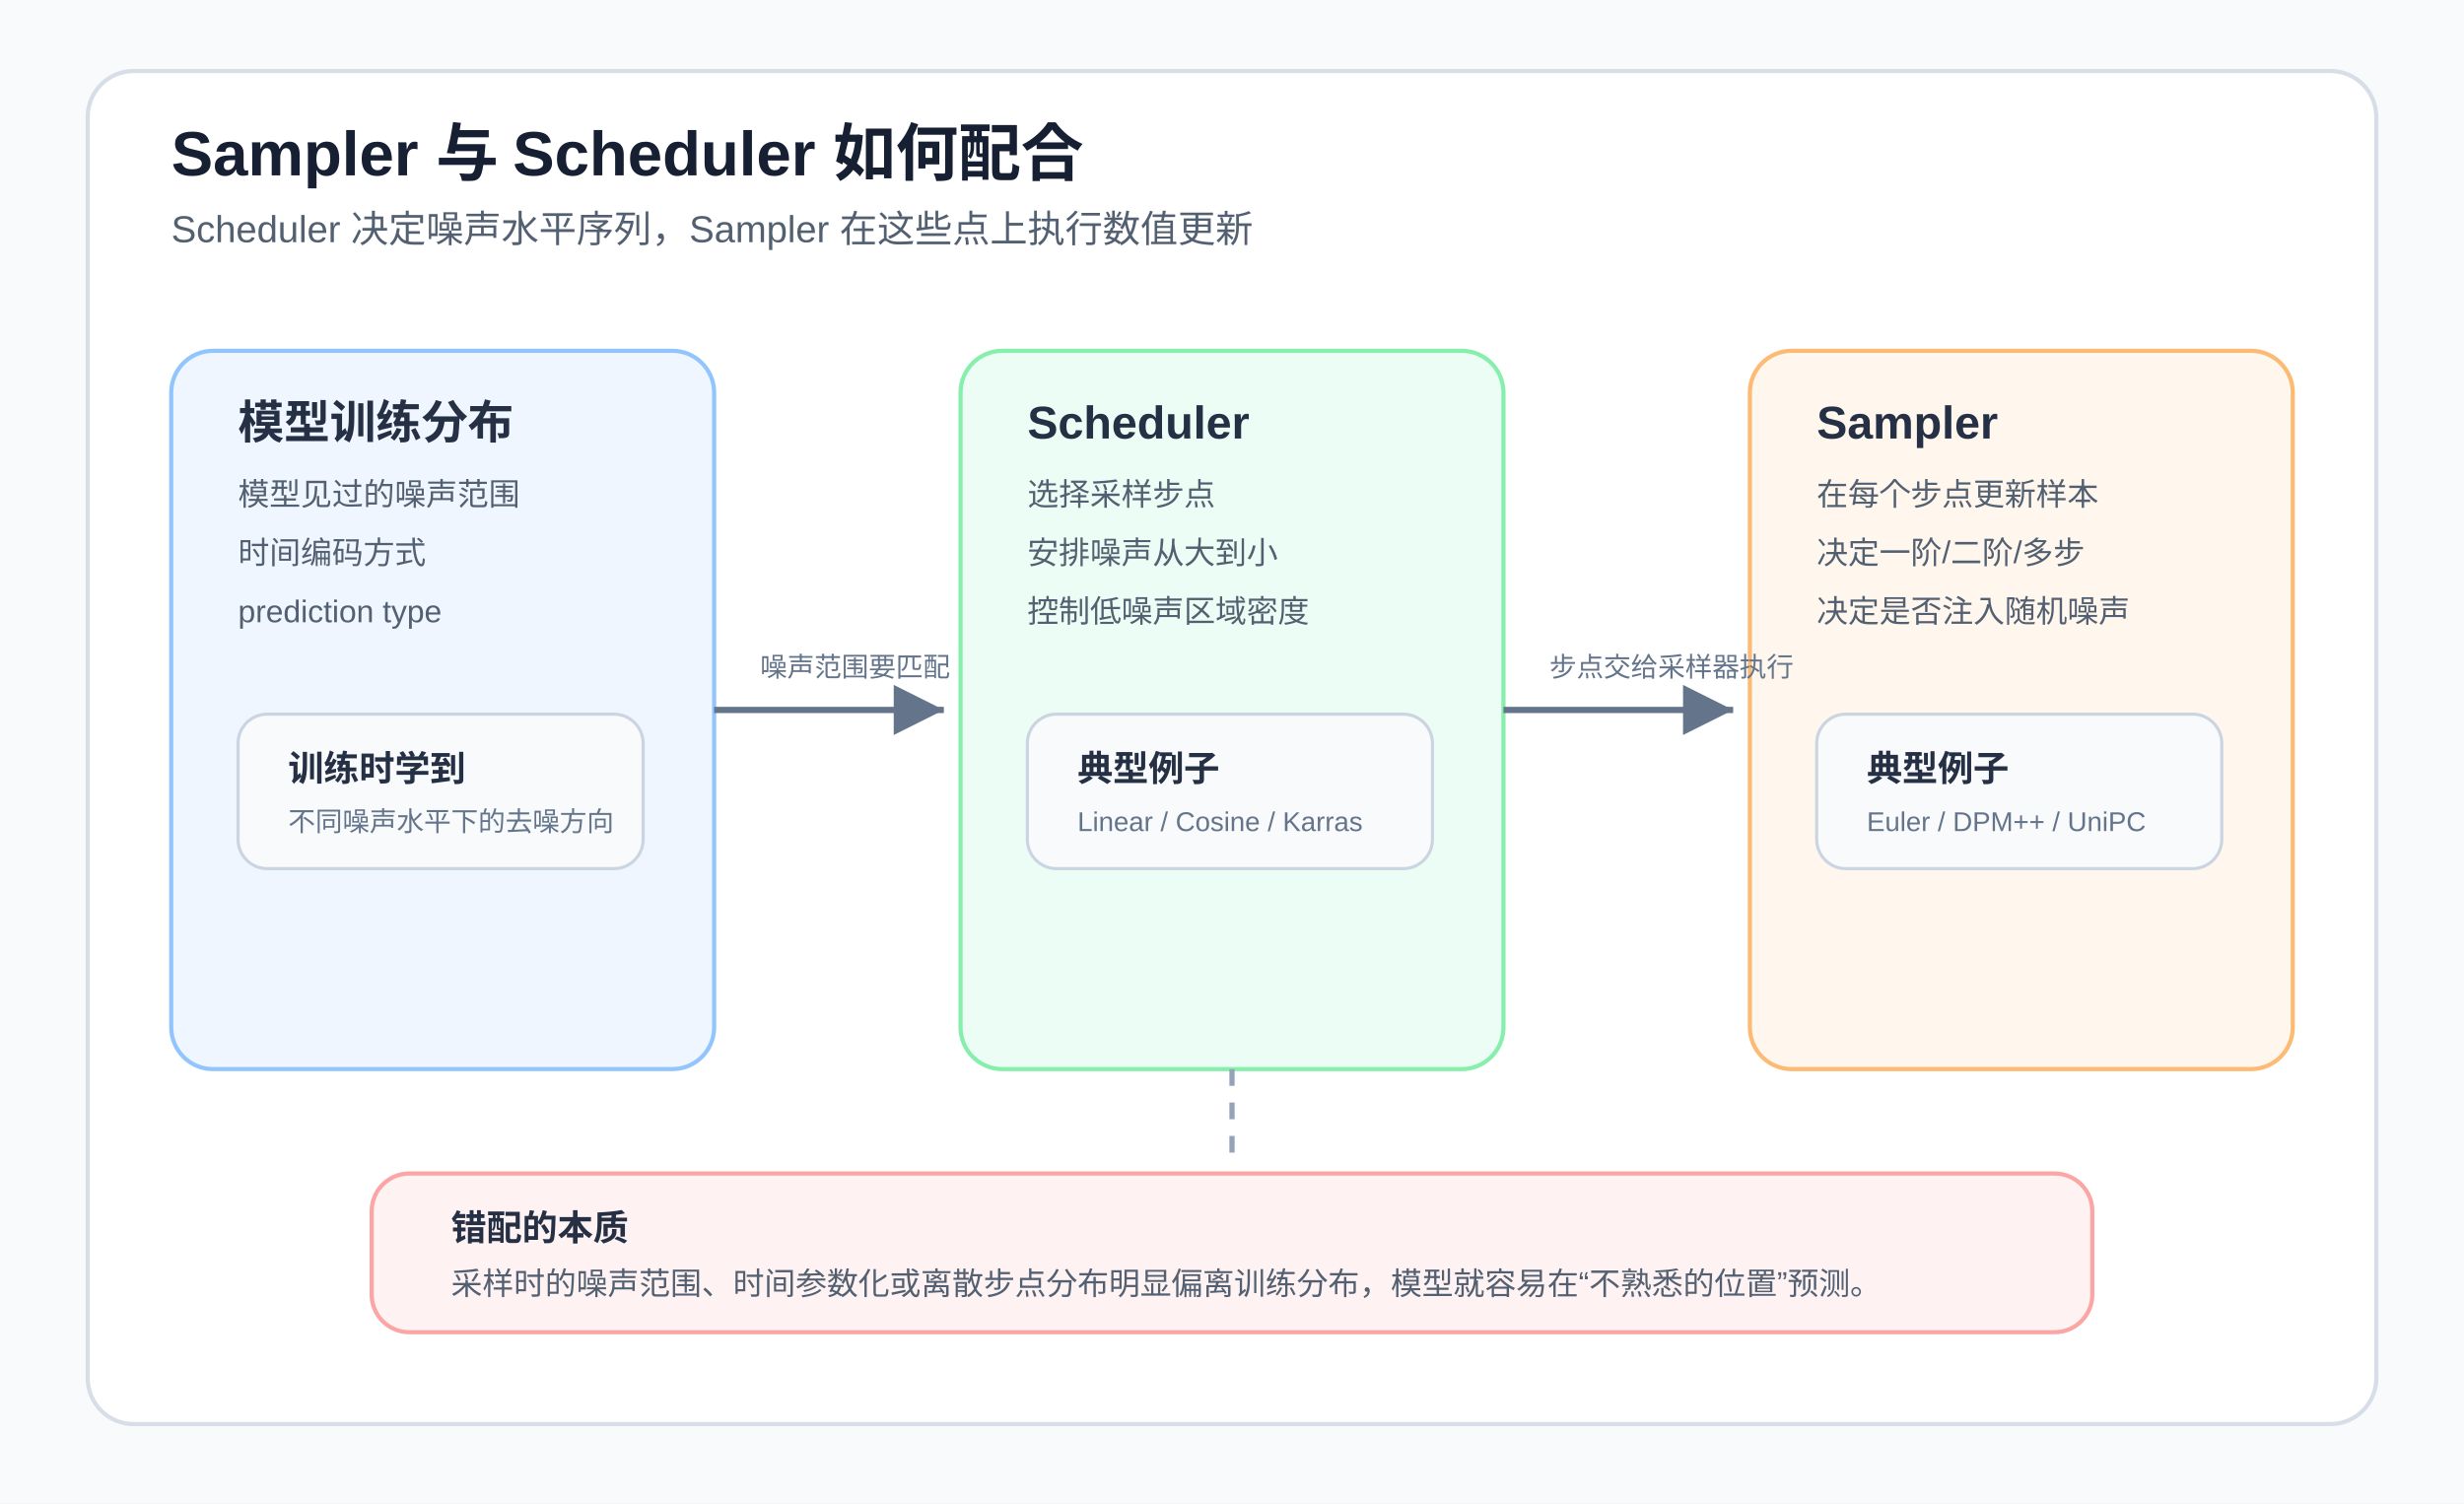
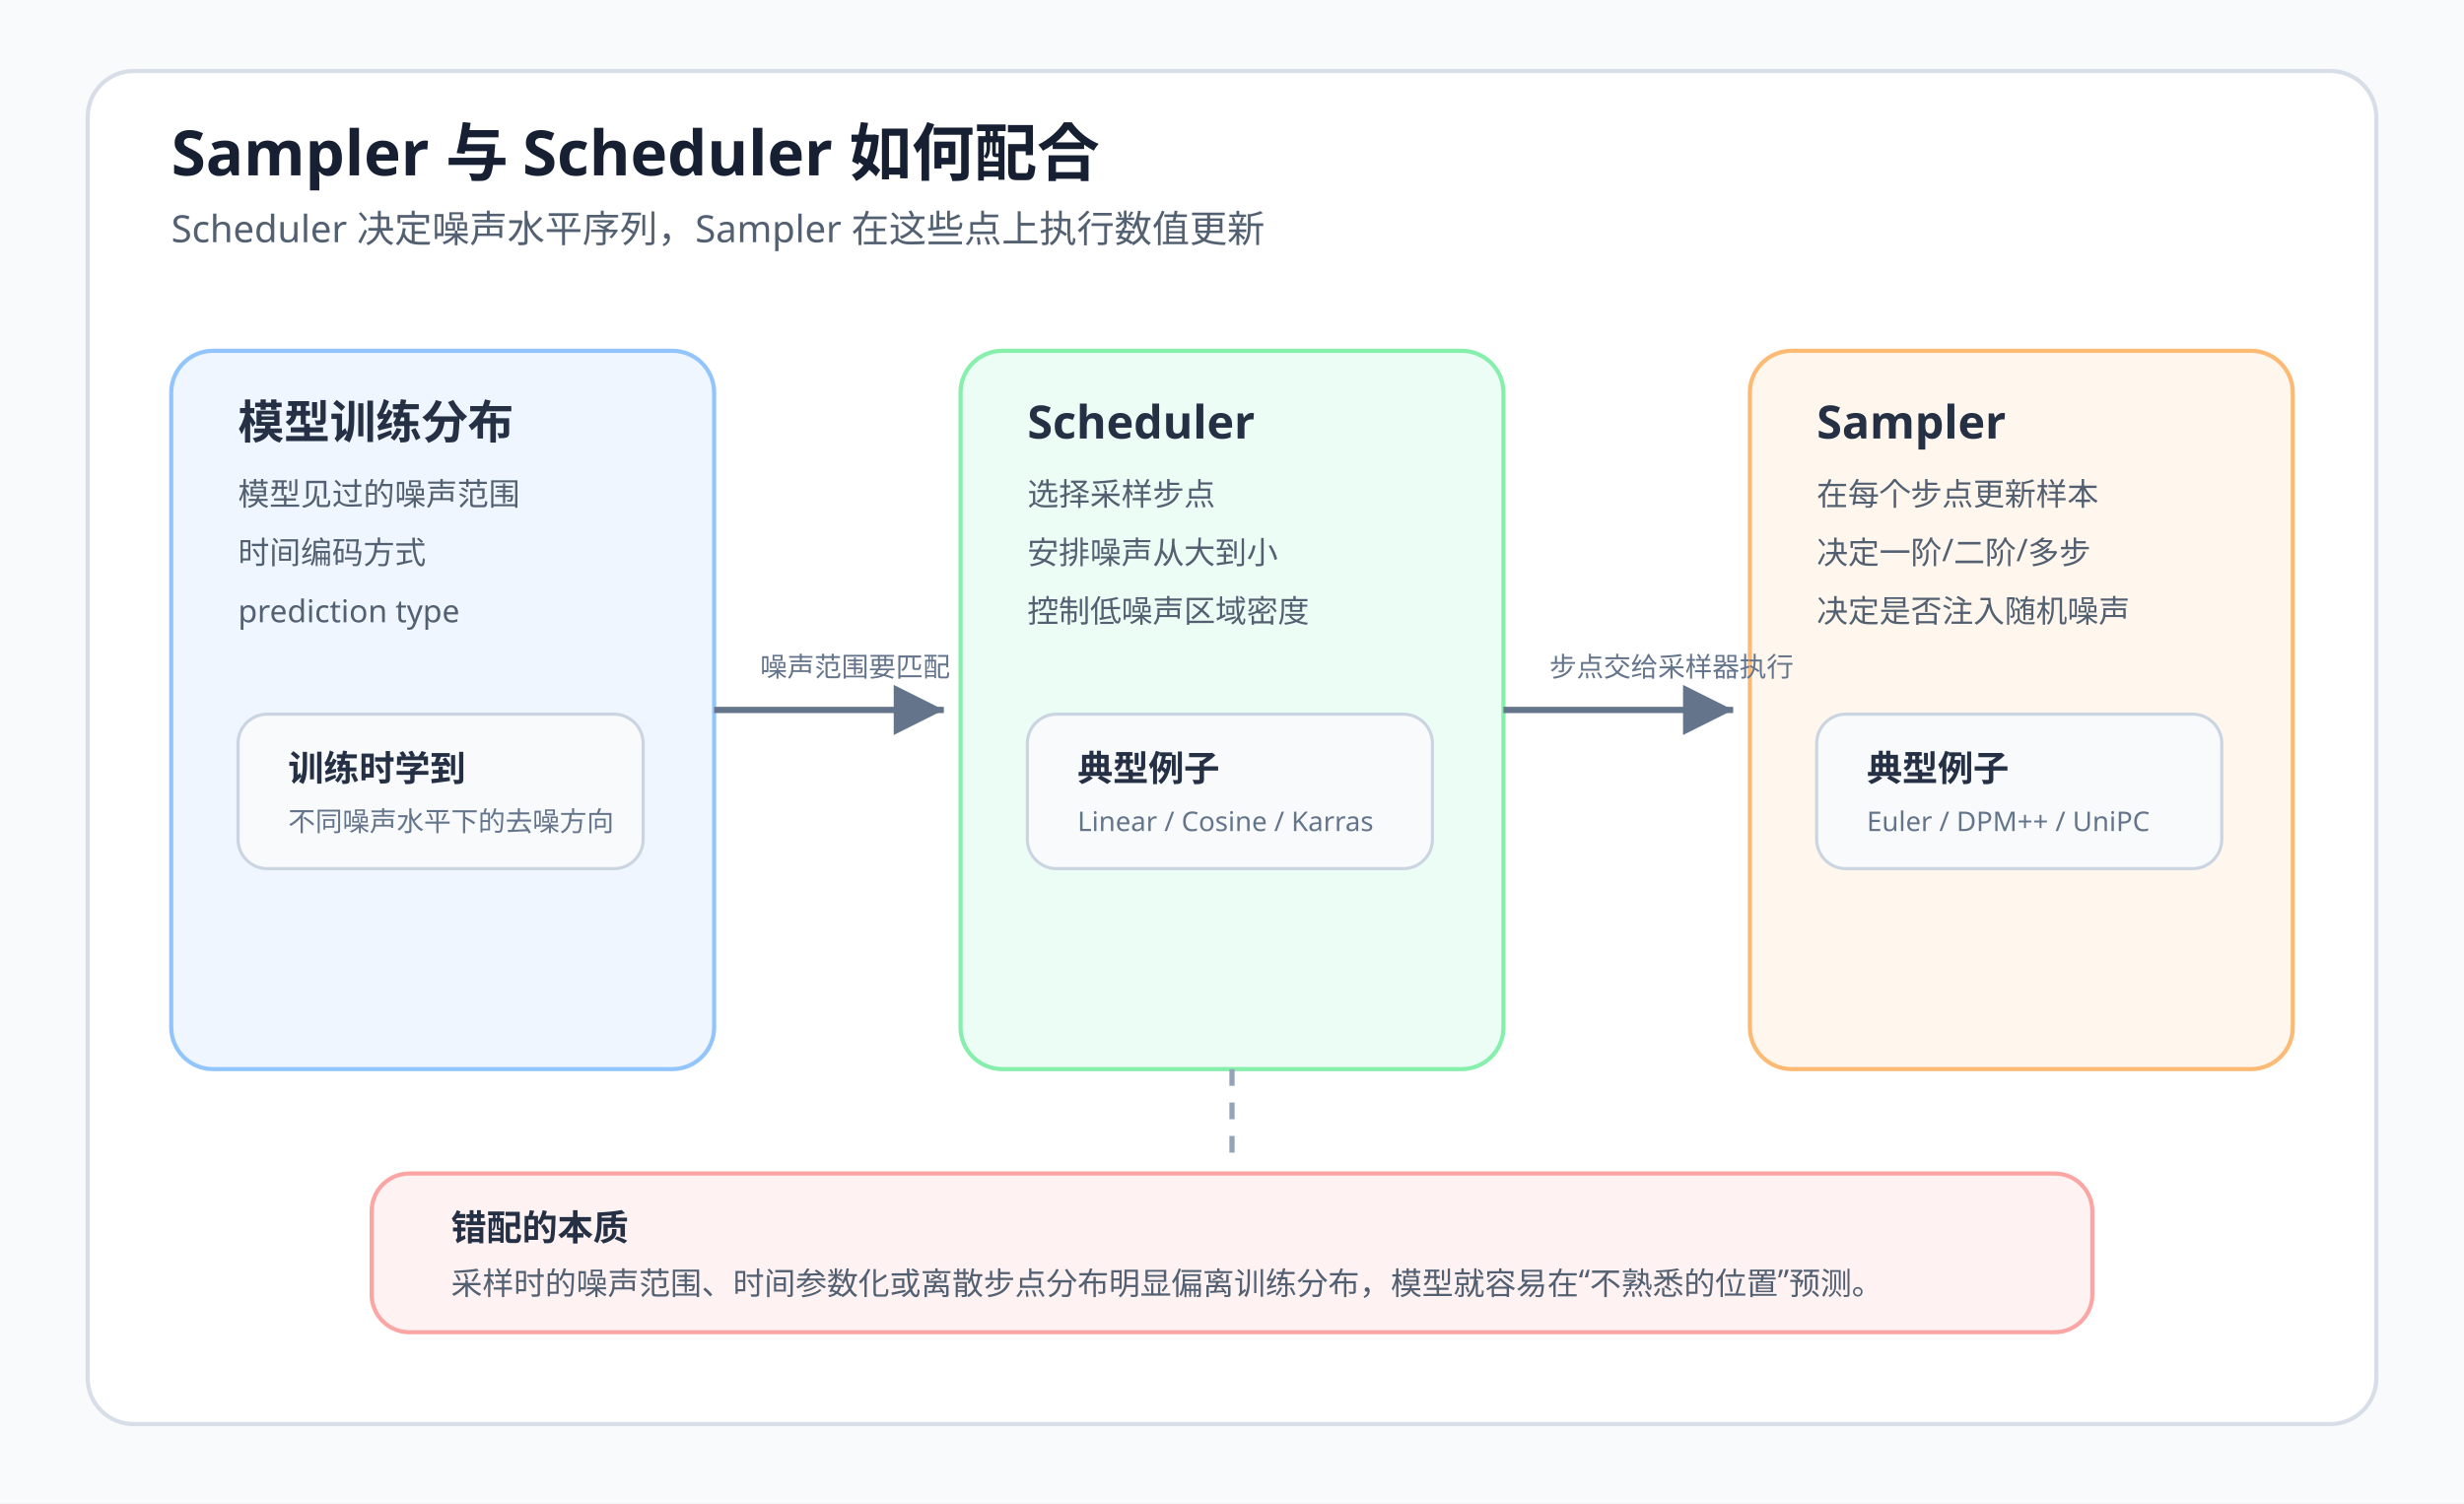
<svg xmlns="http://www.w3.org/2000/svg" width="1180" height="720" viewBox="0 0 1180 720">
  <defs>
    <style>
      .bg { fill: #f8fafc; }
      .panel { fill: #ffffff; stroke: #d7dee8; stroke-width: 2; }
-       .title { font: 700 30px Arial, "Microsoft YaHei", sans-serif; fill: #172033; }
-       .subtitle { font: 400 18px Arial, "Microsoft YaHei", sans-serif; fill: #526071; }
-       .h { font: 700 22px Arial, "Microsoft YaHei", sans-serif; fill: #253045; }
-       .label { font: 600 17px Arial, "Microsoft YaHei", sans-serif; fill: #253045; }
-       .small { font: 400 15px Arial, "Microsoft YaHei", sans-serif; fill: #526071; }
-       .tiny { font: 400 13px Arial, "Microsoft YaHei", sans-serif; fill: #64748b; }
+       .title { font: 700 30px "PingFang SC", "Hiragino Sans GB", "Microsoft YaHei", sans-serif; fill: #172033; }
+       .subtitle { font: 400 18px "PingFang SC", "Hiragino Sans GB", "Microsoft YaHei", sans-serif; fill: #526071; }
+       .h { font: 700 22px "PingFang SC", "Hiragino Sans GB", "Microsoft YaHei", sans-serif; fill: #253045; }
+       .label { font: 600 17px "PingFang SC", "Hiragino Sans GB", "Microsoft YaHei", sans-serif; fill: #253045; }
+       .small { font: 400 15px "PingFang SC", "Hiragino Sans GB", "Microsoft YaHei", sans-serif; fill: #526071; }
+       .tiny { font: 400 13px "PingFang SC", "Hiragino Sans GB", "Microsoft YaHei", sans-serif; fill: #64748b; }
      .blue { fill: #eff6ff; stroke: #93c5fd; stroke-width: 2; }
      .green { fill: #ecfdf5; stroke: #86efac; stroke-width: 2; }
      .orange { fill: #fff7ed; stroke: #fdba74; stroke-width: 2; }
      .red { fill: #fef2f2; stroke: #fca5a5; stroke-width: 2; }
      .gray { fill: #f8fafc; stroke: #cbd5e1; stroke-width: 1.5; }
      .arrow { stroke: #64748b; stroke-width: 3; fill: none; marker-end: url(#arrow); }
      .dash { stroke: #94a3b8; stroke-width: 2.5; stroke-dasharray: 8 8; fill: none; }
    </style>
    <marker id="arrow" markerWidth="12" markerHeight="12" refX="10" refY="6" orient="auto">
      <path d="M2,2 L10,6 L2,10 Z" fill="#64748b" />
    </marker>
  </defs>
  <rect class="bg" width="1180" height="720" />
  <rect class="panel" x="42" y="34" width="1096" height="648" rx="22" />
  <text class="title" x="82" y="84">Sampler 与 Scheduler 如何配合</text>
  <text class="subtitle" x="82" y="116">Scheduler 决定噪声水平序列，Sampler 在这些点上执行数值更新</text>
  <rect class="blue" x="82" y="168" width="260" height="344" rx="20" />
  <text class="h" x="114" y="210">模型训练分布</text>
  <text class="small" x="114" y="242">模型见过的噪声范围</text>
  <text class="small" x="114" y="270">时间编码方式</text>
  <text class="small" x="114" y="298">prediction type</text>
  <rect class="gray" x="114" y="342" width="194" height="74" rx="14" />
  <text class="label" x="138" y="374">训练时学到</text>
  <text class="tiny" x="138" y="398">不同噪声水平下的去噪方向</text>
  <rect class="green" x="460" y="168" width="260" height="344" rx="20" />
  <text class="h" x="492" y="210">Scheduler</text>
  <text class="small" x="492" y="242">选择采样步点</text>
  <text class="small" x="492" y="270">安排噪声从大到小</text>
  <text class="small" x="492" y="298">控制低噪声区域密度</text>
  <rect class="gray" x="492" y="342" width="194" height="74" rx="14" />
  <text class="label" x="516" y="374">典型例子</text>
  <text class="tiny" x="516" y="398">Linear / Cosine / Karras</text>
  <rect class="orange" x="838" y="168" width="260" height="344" rx="20" />
  <text class="h" x="870" y="210">Sampler</text>
  <text class="small" x="870" y="242">在每个步点更新样本</text>
  <text class="small" x="870" y="270">决定一阶/二阶/多步</text>
  <text class="small" x="870" y="298">决定是否注入随机噪声</text>
  <rect class="gray" x="870" y="342" width="194" height="74" rx="14" />
  <text class="label" x="894" y="374">典型例子</text>
  <text class="tiny" x="894" y="398">Euler / DPM++ / UniPC</text>
  <path class="arrow" d="M342 340 H452" />
  <path class="arrow" d="M720 340 H830" />
  <text class="tiny" x="364" y="324">噪声范围要匹配</text>
  <text class="tiny" x="742" y="324">步点交给采样器执行</text>
  <rect class="red" x="178" y="562" width="824" height="76" rx="18" />
  <text class="label" x="216" y="594">错配的本质</text>
  <text class="small" x="216" y="620">采样时的噪声范围、时间参数化或离散步点分布明显偏离训练分布，模型就容易在“不熟悉的位置”预测。</text>
  <path class="dash" d="M590 512 V560" />
</svg>
